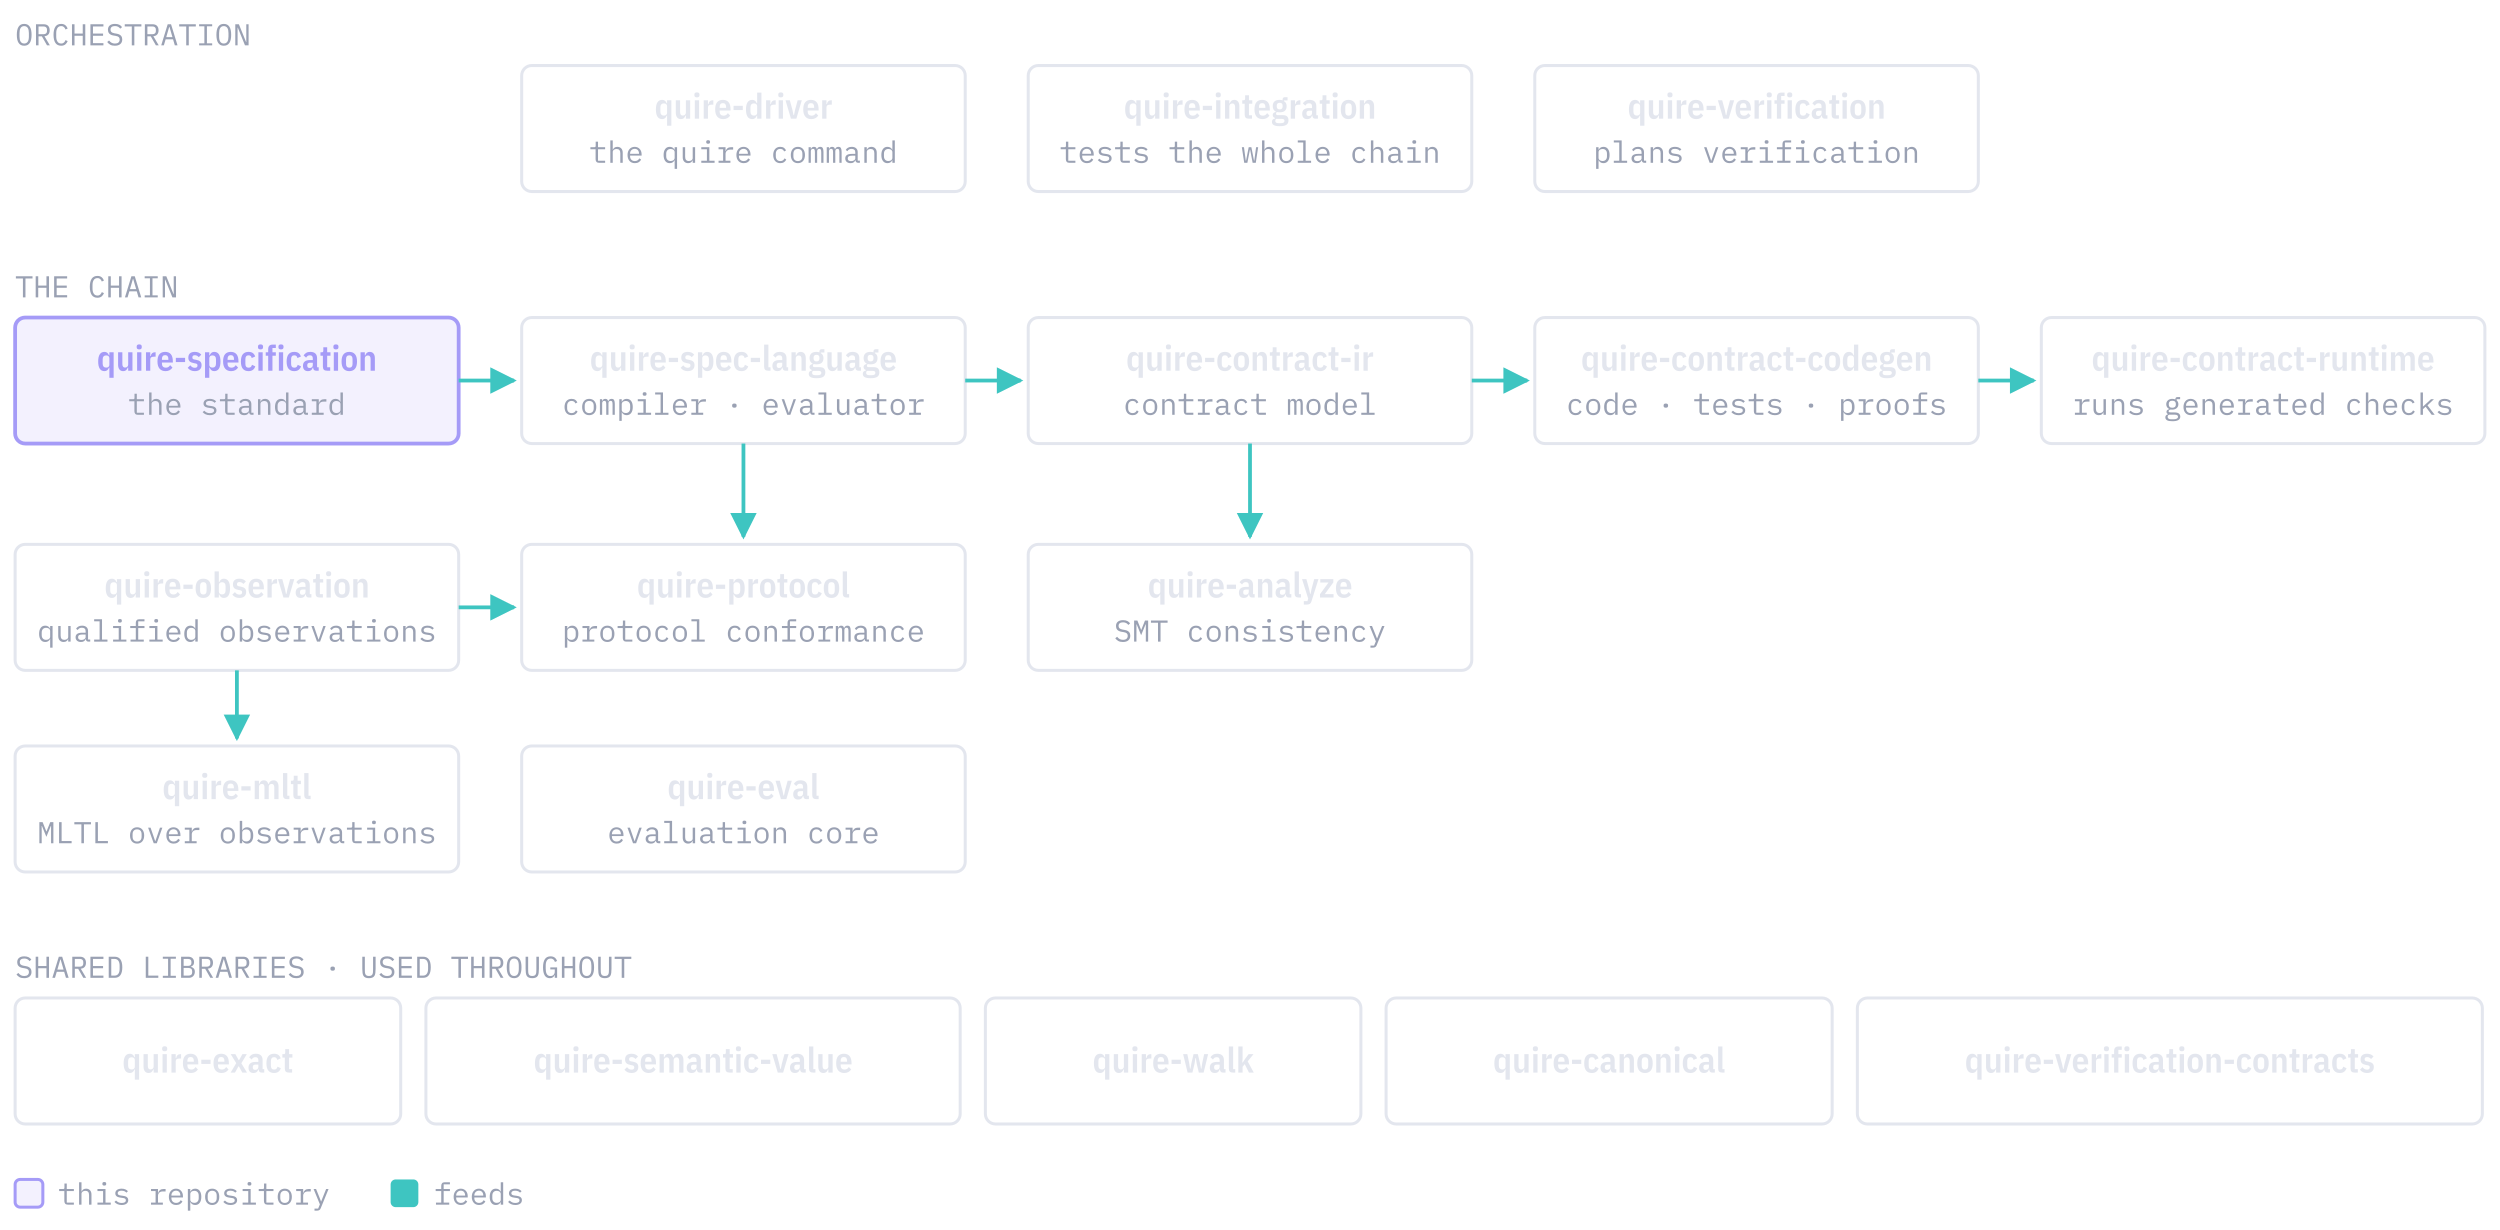
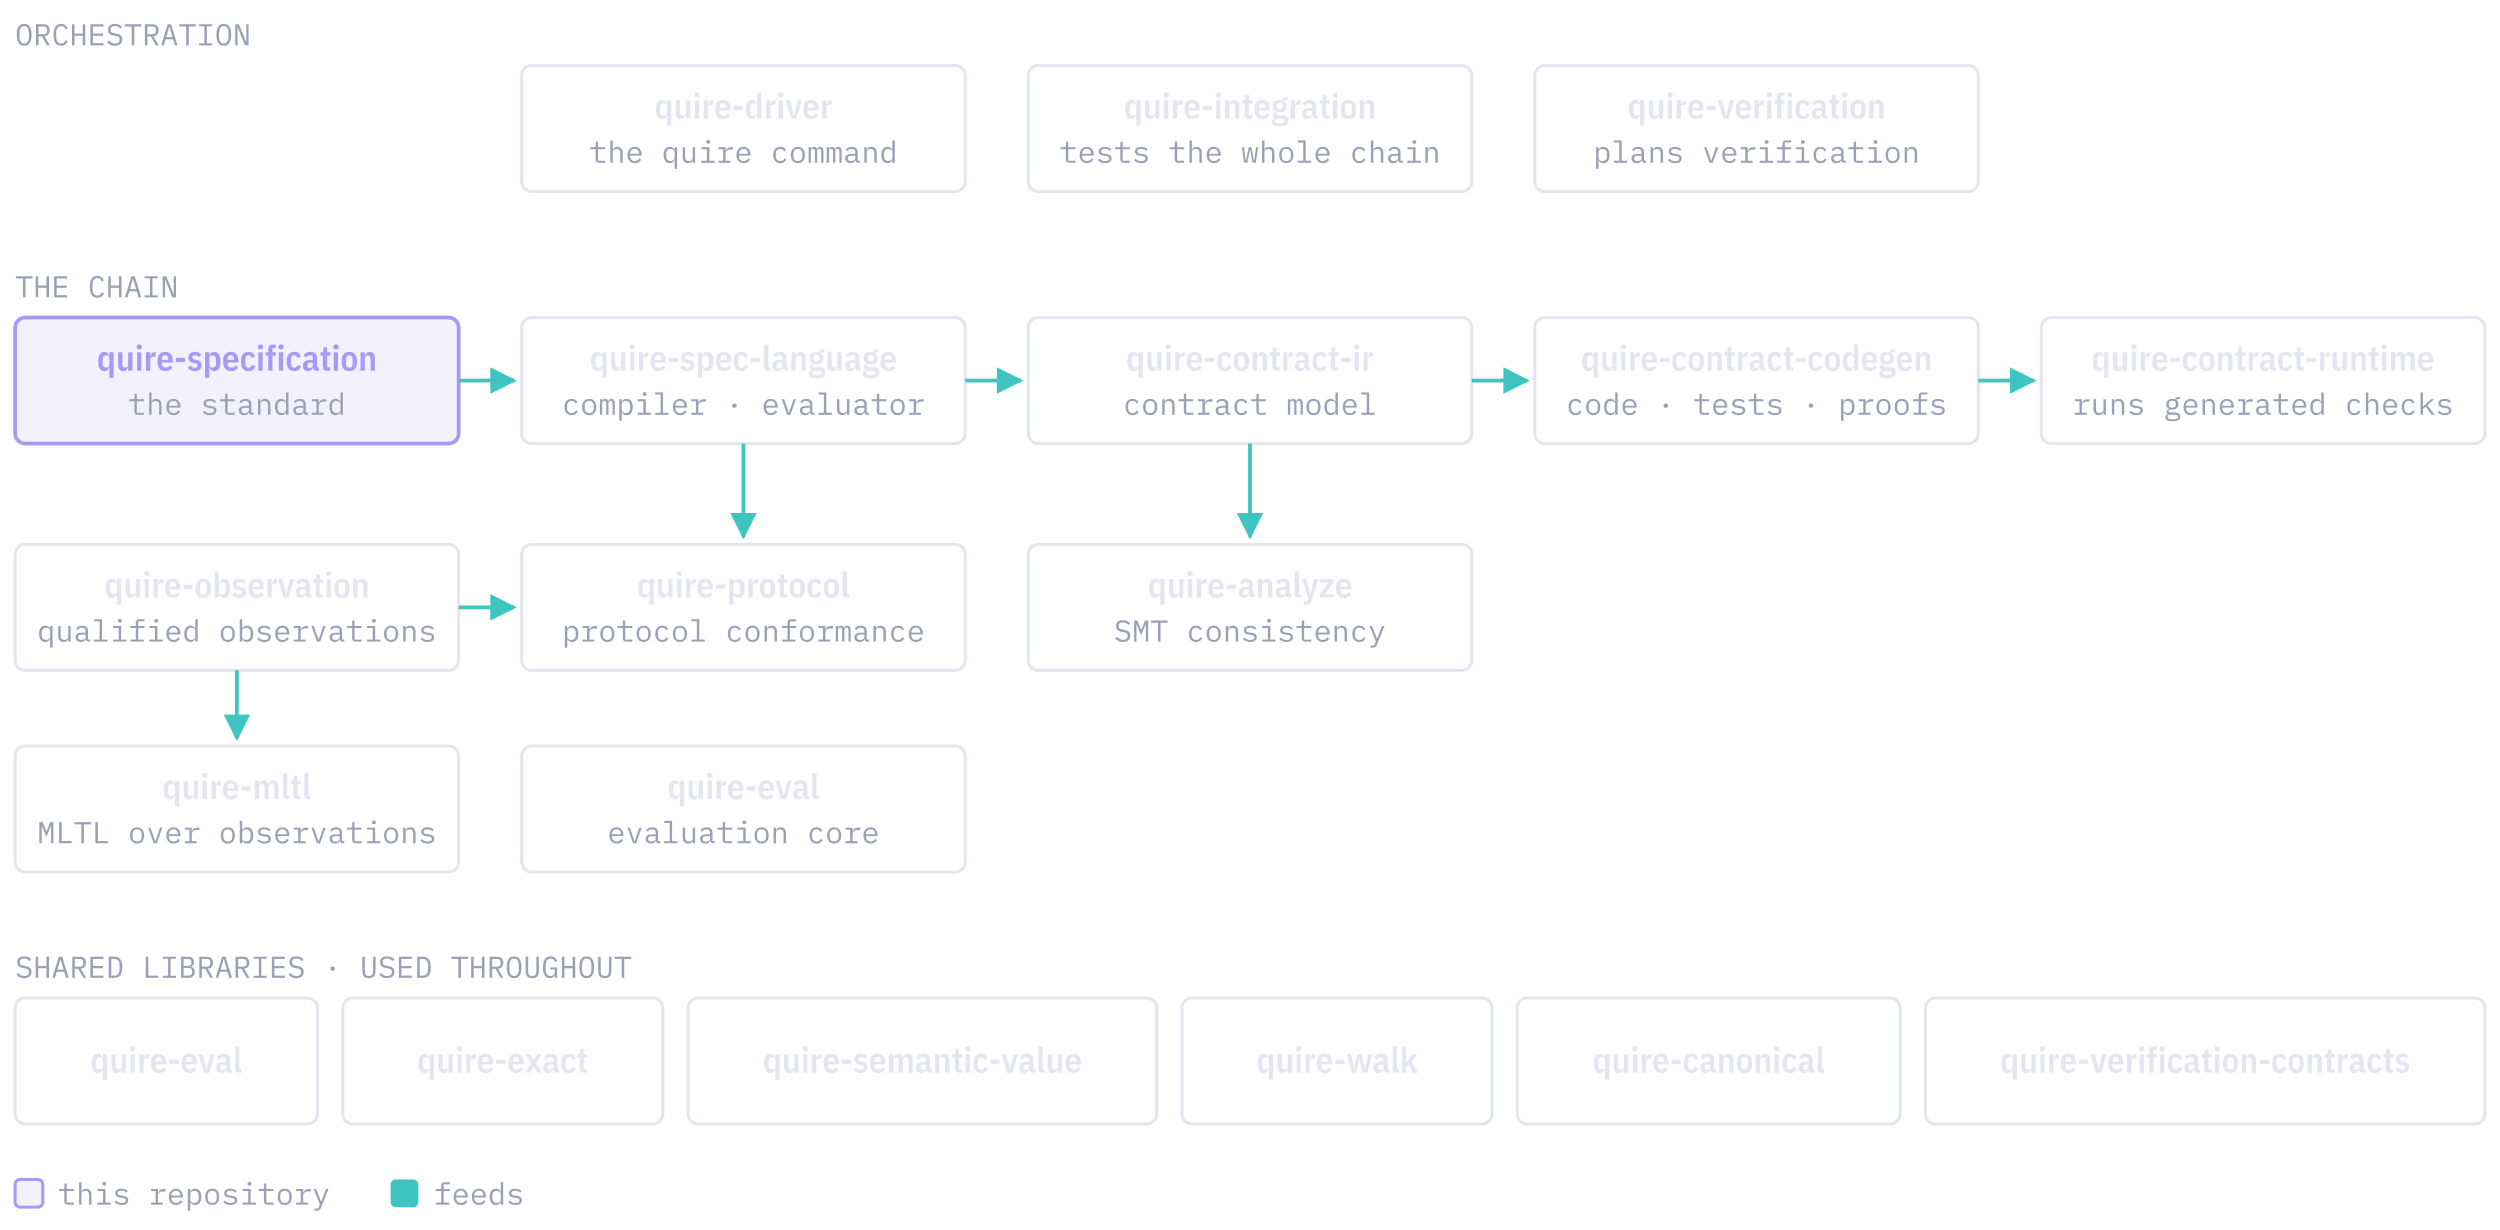
- <svg xmlns="http://www.w3.org/2000/svg" width="992" height="488" viewBox="-6 -6 992 488" role="img" aria-label="The Quire repositories. The main chain runs from the standard, quire-specification, to the compiler, quire-spec-language, then quire-contract-ir, quire-contract-codegen and quire-contract-runtime. quire-spec-language also feeds quire-protocol, and quire-contract-ir feeds quire-analyze. quire-observation feeds quire-protocol and quire-mltl. Above the chain, quire-driver runs it, quire-integration tests it and quire-verification plans verification. quire-eval evaluates checked terms. Below it, shared libraries used throughout: quire-exact, quire-semantic-value, quire-walk, quire-canonical and quire-verification-contracts.">
+ <svg xmlns="http://www.w3.org/2000/svg" width="992" height="488" viewBox="-6 -6 992 488" role="img" aria-label="The Quire repositories. The main chain runs from the standard, quire-specification, to the compiler, quire-spec-language, then quire-contract-ir, quire-contract-codegen and quire-contract-runtime. quire-spec-language also feeds quire-protocol, and quire-contract-ir feeds quire-analyze. quire-observation feeds quire-protocol and quire-mltl. Above the chain, quire-driver runs it, quire-integration tests it and quire-verification plans verification. quire-eval evaluates checked terms. Below it, shared libraries used throughout: quire-eval, quire-exact, quire-semantic-value, quire-walk, quire-canonical and quire-verification-contracts.">
  <defs>
    <path id="mono_A" d="M481 0 422 199H177L118 0H31L245 698H356L570 0ZM304 609H295L197 272H402Z" />
    <path id="mono_B" d="M88 698H325Q415 698 466 649Q517 600 517 518Q517 455 486 419Q456 383 408 368V365Q467 351 505 312Q543 274 543 201Q543 159 529 122Q515 85 490 58Q464 31 430 16Q395 0 355 0H88ZM330 73Q388 73 421 99Q454 125 454 179V220Q454 273 421 300Q388 326 330 326H172V73ZM316 395Q369 395 399 418Q429 442 429 490V529Q429 577 399 601Q369 625 316 625H172V395Z" />
    <path id="mono_C" d="M323 -12Q195 -12 132 81Q70 174 70 349Q70 524 132 617Q195 710 323 710Q371 710 406 697Q441 684 466 662Q491 640 508 612Q525 585 538 557L466 524Q457 547 445 568Q433 588 416 604Q400 619 378 628Q355 637 323 637Q240 637 200 574Q159 511 159 406V292Q159 187 200 124Q240 61 323 61Q355 61 378 70Q400 79 416 94Q433 110 445 130Q457 151 466 174L538 141Q525 112 508 85Q491 58 466 36Q441 14 406 1Q371 -12 323 -12Z" />
    <path id="mono_D" d="M95 698H290Q418 698 481 610Q544 522 544 349Q544 176 481 88Q418 0 290 0H95ZM286 73Q370 73 412 131Q455 189 455 295V403Q455 509 412 567Q370 625 286 625H179V73Z" />
    <path id="mono_E" d="M90 0V698H520V625H174V390H508V317H174V73H520V0Z" />
    <path id="mono_G" d="M444 93H439Q430 73 418 54Q406 35 388 20Q369 6 343 -3Q317 -12 281 -12Q167 -12 112 80Q56 172 56 344Q56 524 117 617Q178 710 305 710Q354 710 390 697Q426 684 452 662Q477 640 494 612Q511 585 522 557L450 524Q441 547 430 568Q418 588 402 604Q385 619 362 628Q339 637 308 637Q224 637 184 574Q145 511 145 406V298Q145 245 153 202Q161 158 180 126Q198 94 228 76Q257 59 300 59Q368 59 406 100Q444 141 444 206V278H297V345H522V0H444Z" />
    <path id="mono_H" d="M436 317H164V0H80V698H164V390H436V698H520V0H436Z" />
    <path id="mono_I" d="M84 0V67H258V631H84V698H516V631H342V67H516V0Z" />
    <path id="mono_L" d="M120 0V698H204V73H535V0Z" />
    <path id="mono_M" d="M455 350V571H447L300 212L153 571H145V350V0H68V698H176L299 390H305L428 698H532V0H455Z" />
    <path id="mono_N" d="M163 588H156V0H80V698H199L437 110H444V698H520V0H401Z" />
    <path id="mono_O" d="M300 -12Q236 -12 190 12Q144 37 114 83Q84 129 70 196Q56 263 56 349Q56 434 70 502Q84 569 114 615Q144 661 190 686Q236 710 300 710Q364 710 410 686Q456 661 486 615Q516 569 530 502Q544 434 544 349Q544 263 530 196Q516 129 486 83Q456 37 410 12Q364 -12 300 -12ZM300 61Q342 61 371 78Q400 94 419 124Q438 154 446 196Q455 239 455 292V406Q455 458 446 501Q438 544 419 574Q400 604 371 620Q342 637 300 637Q258 637 229 620Q200 604 181 574Q162 544 154 501Q145 458 145 406V292Q145 239 154 196Q162 154 181 124Q200 94 229 78Q258 61 300 61Z" />
    <path id="mono_R" d="M174 0H90V698H344Q441 698 492 645Q543 592 543 497Q543 412 499 361Q455 310 371 302L549 0H455L285 298H174ZM342 369Q395 369 424 396Q454 422 454 471V523Q454 572 424 598Q395 625 342 625H174V369Z" />
    <path id="mono_S" d="M298 -12Q204 -12 144 22Q84 57 45 111L106 161Q147 110 192 85Q238 60 301 60Q377 60 417 95Q457 130 457 193Q457 244 428 272Q399 301 327 313L249 326Q198 335 164 353Q129 371 108 396Q87 422 78 452Q69 483 69 516Q69 612 132 661Q195 710 302 710Q386 710 444 682Q501 654 536 603L477 552Q448 590 407 614Q366 638 301 638Q230 638 192 608Q154 578 154 518Q154 471 182 442Q211 412 285 399L360 386Q411 377 446 359Q481 341 502 316Q524 291 533 260Q542 229 542 195Q542 98 478 43Q415 -12 298 -12Z" />
    <path id="mono_T" d="M342 625V0H258V625H25V698H575V625Z" />
    <path id="mono_U" d="M164 698V279Q164 228 167 188Q170 148 183 120Q196 91 224 76Q251 61 300 61Q349 61 376 76Q404 91 417 120Q430 148 433 188Q436 228 436 279V698H520V299Q520 221 512 163Q505 105 482 66Q458 27 414 8Q371 -12 300 -12Q229 -12 186 8Q142 27 118 66Q95 105 88 163Q80 221 80 299V698Z" />
    <path id="mono_a" d="M495 0Q448 0 428 24Q408 48 403 84H398Q381 39 344 14Q306 -12 243 -12Q162 -12 114 30Q66 72 66 145Q66 217 118 256Q171 295 288 295H398V346Q398 403 366 432Q334 460 275 460Q223 460 190 440Q157 419 137 384L83 424Q93 444 110 463Q127 482 152 496Q177 511 209 520Q241 528 280 528Q371 528 424 482Q478 436 478 354V70H550V0ZM257 55Q288 55 314 62Q339 70 358 82Q377 95 388 112Q398 130 398 150V235H288Q216 235 183 215Q150 195 150 157V136Q150 96 178 76Q207 55 257 55Z" />
    <path id="mono_b" d="M95 740H175V432H179Q229 528 338 528Q433 528 486 457Q540 386 540 258Q540 130 486 59Q433 -12 338 -12Q229 -12 179 84H175V0H95ZM307 59Q377 59 416 102Q454 144 454 214V302Q454 372 416 414Q377 457 307 457Q280 457 256 450Q232 443 214 430Q196 416 186 396Q175 377 175 351V165Q175 139 186 120Q196 100 214 86Q232 73 256 66Q280 59 307 59Z" />
    <path id="mono_c" d="M318 -12Q262 -12 218 8Q175 27 145 62Q115 97 100 147Q84 197 84 258Q84 319 100 369Q116 419 146 454Q176 490 219 509Q262 528 317 528Q392 528 439 495Q486 462 508 409L444 375Q430 415 398 437Q365 459 317 459Q282 459 254 448Q227 436 208 415Q189 394 180 365Q170 336 170 302V214Q170 180 180 151Q189 122 208 101Q227 80 255 68Q283 57 319 57Q371 57 405 81Q439 105 459 147L516 108Q493 56 444 22Q396 -12 318 -12Z" />
    <path id="mono_d" d="M425 84H421Q371 -12 262 -12Q167 -12 114 59Q60 130 60 258Q60 386 114 457Q167 528 262 528Q371 528 421 432H425V740H505V0H425ZM293 59Q320 59 344 66Q368 73 386 86Q404 100 414 120Q425 139 425 165V351Q425 377 414 396Q404 416 386 430Q368 443 344 450Q320 457 293 457Q223 457 184 414Q146 372 146 302V214Q146 144 184 102Q223 59 293 59Z" />
    <path id="mono_e" d="M309 -12Q253 -12 208 7Q164 26 132 62Q101 97 84 146Q67 196 67 257Q67 319 84 369Q102 419 133 454Q164 490 208 509Q251 528 304 528Q356 528 398 509Q441 490 471 456Q501 423 517 377Q533 331 533 276V238H151V214Q151 180 162 151Q173 122 194 101Q214 80 244 68Q273 57 309 57Q361 57 399 81Q437 105 457 147L516 107Q493 55 440 22Q386 -12 309 -12ZM304 462Q271 462 243 450Q215 438 194 417Q174 396 162 368Q151 339 151 305V298H447V309Q447 343 436 371Q426 399 408 420Q389 440 362 451Q336 462 304 462Z" />
    <path id="mono_f" d="M83 68H257V448H73V516H257V622Q257 674 284 707Q312 740 371 740H544V672H337V516H544V448H337V68H521V0H83Z" />
    <path id="mono_g" d="M561 -59Q561 -137 496 -174Q431 -212 301 -212Q176 -212 122 -179Q67 -146 67 -84Q67 -42 89 -19Q111 4 151 15V27Q129 38 117 55Q105 72 105 98Q105 138 132 158Q158 178 198 188V192Q150 213 124 254Q97 295 97 350Q97 389 111 422Q125 455 152 478Q178 502 215 515Q252 528 297 528Q355 528 399 507V516Q399 546 413 566Q427 586 461 586H556V516H440V481Q468 457 483 424Q498 391 498 350Q498 311 484 278Q469 245 443 222Q417 198 380 185Q342 172 297 172Q284 172 272 173Q260 174 248 176Q236 174 223 170Q210 165 199 158Q188 150 181 140Q174 130 174 117Q174 94 197 86Q220 79 257 79H371Q471 79 516 42Q561 4 561 -59ZM486 -63Q486 -32 461 -14Q436 5 374 5H195Q143 -16 143 -65Q143 -99 170 -124Q197 -148 260 -148H338Q408 -148 447 -126Q486 -105 486 -63ZM297 234Q357 234 386 262Q414 290 414 336V365Q414 411 386 438Q357 466 297 466Q237 466 209 438Q181 411 181 365V336Q181 290 209 262Q237 234 297 234Z" />
    <path id="mono_h" d="M98 740H178V432H182Q190 451 202 468Q214 486 232 499Q249 512 273 520Q297 528 329 528Q410 528 459 476Q508 425 508 331V0H428V317Q428 388 397 422Q366 457 306 457Q282 457 259 451Q236 445 218 433Q200 421 189 402Q178 383 178 358V0H98Z" />
    <path id="mono_i" d="M332 630Q297 630 283 644Q269 659 269 681V697Q269 719 283 734Q297 748 332 748Q367 748 381 734Q395 719 395 697V681Q395 659 381 644Q367 630 332 630ZM106 68H292V448H106V516H372V68H546V0H106Z" />
    <path id="mono_k" d="M105 740H185V273H189L279 358L451 516H549L335 314L574 0H475L274 268L185 187V0H105Z" />
    <path id="mono_l" d="M80 68H260V672H80V740H340V68H520V0H80Z" />
    <path id="mono_m" d="M54 0V516H128V456H132Q144 486 166 507Q188 528 231 528Q276 528 298 506Q320 483 325 447H328Q342 482 368 505Q394 528 440 528Q503 528 524 484Q546 440 546 358V0H472V345Q472 411 458 436Q445 462 409 462Q377 462 357 442Q337 421 337 379V0H263V345Q263 411 250 436Q236 462 201 462Q169 462 148 442Q128 421 128 379V0Z" />
    <path id="mono_n" d="M98 0V516H178V432H182Q190 451 202 468Q214 486 232 499Q249 512 273 520Q297 528 329 528Q410 528 459 476Q508 425 508 331V0H428V317Q428 388 397 422Q366 457 306 457Q282 457 259 451Q236 445 218 433Q200 421 189 402Q178 383 178 358V0Z" />
    <path id="mono_o" d="M300 -12Q246 -12 202 7Q159 26 128 62Q98 97 82 146Q66 196 66 258Q66 319 82 369Q98 419 128 454Q159 490 202 509Q246 528 300 528Q354 528 398 509Q441 490 472 454Q502 419 518 369Q534 319 534 258Q534 196 518 146Q502 97 472 62Q441 26 398 7Q354 -12 300 -12ZM300 57Q367 57 408 97Q449 137 449 221V295Q449 379 408 419Q367 459 300 459Q233 459 192 419Q151 379 151 295V221Q151 137 192 97Q233 57 300 57Z" />
    <path id="mono_p" d="M95 516H175V432H179Q229 528 338 528Q433 528 486 457Q540 386 540 258Q540 130 486 59Q433 -12 338 -12Q229 -12 179 84H175V-200H95ZM307 59Q377 59 416 102Q454 144 454 214V302Q454 372 416 414Q377 457 307 457Q280 457 256 450Q232 443 214 430Q196 416 186 396Q175 377 175 351V165Q175 139 186 120Q196 100 214 86Q232 73 256 66Q280 59 307 59Z" />
    <path id="mono_periodcentered" d="M300 235Q259 235 242 252Q226 269 226 295V313Q226 339 242 356Q259 373 300 373Q341 373 358 356Q374 339 374 313V295Q374 269 358 252Q341 235 300 235Z" />
    <path id="mono_q" d="M425 84H421Q371 -12 262 -12Q167 -12 114 59Q60 130 60 258Q60 386 114 457Q167 528 262 528Q371 528 421 432H425V516H505V-200H425ZM293 59Q320 59 344 66Q368 73 386 86Q404 100 414 120Q425 139 425 165V351Q425 377 414 396Q404 416 386 430Q368 443 344 450Q320 457 293 457Q223 457 184 414Q146 372 146 302V214Q146 144 184 102Q223 59 293 59Z" />
    <path id="mono_r" d="M77 68H228V448H77V516H308V386H313Q329 447 374 482Q418 516 487 516H559V436H462Q393 436 350 396Q308 356 308 291V68H469V0H77Z" />
    <path id="mono_s" d="M306 -12Q225 -12 166 16Q108 43 67 89L121 136Q158 97 202 76Q246 55 308 55Q368 55 406 76Q445 98 445 144Q445 164 438 178Q430 191 417 199Q404 207 388 212Q372 216 354 219L273 231Q246 235 214 242Q183 249 157 264Q131 280 114 306Q96 332 96 374Q96 413 112 442Q127 470 155 490Q183 509 221 518Q259 528 304 528Q374 528 426 506Q477 484 514 445L462 396Q453 407 440 418Q426 430 406 440Q387 449 361 455Q335 461 301 461Q240 461 208 440Q175 419 175 379Q175 359 182 346Q190 332 203 324Q216 316 232 312Q249 307 266 304L347 292Q375 288 406 281Q437 274 463 258Q489 243 506 217Q524 191 524 149Q524 72 464 30Q405 -12 306 -12Z" />
    <path id="mono_t" d="M325 0Q266 0 238 33Q211 66 211 118V448H39V516H167Q193 516 204 526Q214 537 214 563V698H291V516H526V448H291V68H526V0Z" />
    <path id="mono_u" d="M422 84H418Q410 65 398 48Q386 30 368 17Q351 4 327 -4Q303 -12 271 -12Q190 -12 141 40Q92 91 92 185V516H172V199Q172 128 203 94Q234 59 294 59Q318 59 341 65Q364 71 382 83Q400 95 411 114Q422 132 422 158V516H502V0H422Z" />
    <path id="mono_v" d="M249 0 64 516H145L219 300L299 67H303L383 300L457 516H536L351 0Z" />
    <path id="mono_w" d="M30 516H101L160 70H169L257 516H345L433 70H442L501 516H570L491 0H387L305 432H297L213 0H109Z" />
    <path id="mono_y" d="M467 516H547L291 -113Q282 -135 271 -152Q260 -168 245 -178Q230 -189 209 -194Q188 -200 159 -200H83V-132H203L261 10L53 516H135L222 300L299 104H303L380 300Z" />
    <path id="title_a" d="M406 0Q325 0 321 89H309Q299 41 264 14Q229 -12 177 -12Q105 -12 69 28Q33 68 33 140Q33 222 84 262Q135 302 231 302H312V347Q312 393 292 415Q273 437 228 437Q191 437 166 420Q141 402 122 370L51 434Q80 479 124 506Q169 534 238 534Q433 534 433 350V97H479V0ZM223 77Q260 77 286 98Q312 120 312 158V227H239Q155 227 155 162V140Q155 107 173 92Q191 77 223 77Z" />
    <path id="title_b" d="M66 740H187V436H201Q212 480 246 507Q279 534 324 534Q416 534 460 464Q504 395 504 261Q504 127 460 58Q416 -12 324 -12Q279 -12 246 15Q212 42 201 86H187V0H66ZM278 88Q325 88 351 117Q377 146 377 199V323Q377 376 351 405Q325 434 278 434Q237 434 212 414Q187 393 187 356V166Q187 129 212 108Q237 88 278 88Z" />
    <path id="title_c" d="M251 -12Q145 -12 90 54Q34 120 34 261Q34 402 90 468Q145 534 251 534Q328 534 374 499Q419 464 439 403L340 359Q332 397 312 416Q291 436 251 436Q161 436 161 328V194Q161 86 251 86Q293 86 315 106Q337 126 348 168L442 123Q396 -12 251 -12Z" />
    <path id="title_d" d="M357 86H343Q332 42 298 15Q265 -12 220 -12Q128 -12 84 58Q40 127 40 261Q40 395 84 464Q128 534 220 534Q265 534 298 507Q332 480 343 436H357V740H478V0H357ZM266 88Q307 88 332 108Q357 129 357 166V356Q357 393 332 414Q307 434 266 434Q219 434 193 405Q167 376 167 323V199Q167 146 193 117Q219 88 266 88Z" />
    <path id="title_e" d="M263 -12Q212 -12 170 4Q127 21 97 54Q67 88 50 140Q34 191 34 261Q34 402 90 468Q147 534 252 534Q357 534 414 468Q470 402 470 261V232H161V198Q161 146 190 116Q219 86 270 86Q313 86 342 104Q372 123 393 158L459 89Q430 43 381 16Q332 -12 263 -12ZM252 441Q161 441 161 333V307H343V333Q343 441 252 441Z" />
    <path id="title_f" d="M91 425H22V522H91V603Q91 674 122 707Q154 740 220 740H308V643H212V522H308V425H212V0H91Z" />
    <path id="title_g" d="M493 -46Q493 -87 480 -118Q468 -149 439 -170Q410 -191 362 -202Q314 -212 244 -212Q182 -212 140 -204Q98 -195 72 -179Q46 -163 35 -140Q24 -117 24 -88Q24 -48 46 -25Q68 -2 109 4V23Q77 31 62 53Q46 75 46 107Q46 139 68 160Q90 182 132 190V203Q47 245 47 357Q47 442 95 488Q143 534 244 534Q289 534 326 520V539Q326 610 394 610H467V516H366V496Q403 478 422 442Q441 407 441 357Q441 272 394 226Q346 181 244 181Q203 181 168 189Q154 183 147 170Q140 157 140 141Q140 121 153 111Q166 101 196 101H329Q418 101 456 63Q493 25 493 -46ZM380 -60Q380 -33 362 -19Q344 -5 302 -5H141Q119 -24 119 -61Q119 -93 140 -110Q162 -127 216 -127H275Q332 -127 356 -110Q380 -94 380 -60ZM244 264Q327 264 327 346V369Q327 451 244 451Q161 451 161 369V346Q161 264 244 264Z" />
    <path id="title_hyphen" d="M50 245V365H312V245Z" />
    <path id="title_i" d="M126 604Q88 604 71 620Q54 637 54 665V685Q54 713 71 730Q88 746 126 746Q164 746 181 730Q198 713 198 685V665Q198 637 181 620Q164 604 126 604ZM66 522H187V0H66Z" />
    <path id="title_k" d="M66 740H187V395L179 287H193L254 383L358 522H495L332 317L504 0H368L248 239L187 163V0H66Z" />
    <path id="title_l" d="M184 0Q121 0 94 28Q66 56 66 116V740H187V97H247V0Z" />
    <path id="title_m" d="M66 0V522H187V435H201Q232 534 324 534Q422 534 451 431H463Q480 484 516 509Q551 534 602 534Q668 534 705 486Q742 439 742 351V0H621V330Q621 432 548 432Q513 432 488 410Q464 389 464 350V0H343V330Q343 384 325 408Q307 432 271 432Q236 432 212 410Q187 389 187 350V0Z" />
    <path id="title_n" d="M66 0V522H187V435H201Q232 534 326 534Q396 534 434 486Q472 439 472 351V0H351V330Q351 432 275 432Q238 432 212 410Q187 389 187 350V0Z" />
    <path id="title_o" d="M253 -12Q149 -12 92 54Q34 120 34 261Q34 402 92 468Q149 534 253 534Q357 534 414 468Q472 402 472 261Q472 120 414 54Q357 -12 253 -12ZM253 86Q345 86 345 194V328Q345 436 253 436Q161 436 161 328V194Q161 86 253 86Z" />
    <path id="title_p" d="M66 522H187V436H201Q212 480 246 507Q279 534 324 534Q416 534 460 464Q504 395 504 261Q504 127 460 58Q416 -12 324 -12Q279 -12 246 15Q212 42 201 86H187V-200H66ZM278 88Q325 88 351 117Q377 146 377 199V323Q377 376 351 405Q325 434 278 434Q237 434 212 414Q187 393 187 356V166Q187 129 212 108Q237 88 278 88Z" />
    <path id="title_q" d="M357 86H343Q332 42 298 15Q265 -12 220 -12Q128 -12 84 58Q40 127 40 261Q40 395 84 464Q128 534 220 534Q265 534 298 507Q332 480 343 436H357V522H478V-200H357ZM266 88Q307 88 332 108Q357 129 357 166V356Q357 393 332 414Q307 434 266 434Q219 434 193 405Q167 376 167 323V199Q167 146 193 117Q219 88 266 88Z" />
    <path id="title_r" d="M66 0V522H187V415H201Q210 467 238 494Q267 522 313 522H339V398H299Q242 398 214 380Q187 362 187 317V0Z" />
    <path id="title_s" d="M224 -12Q159 -12 110 12Q61 35 24 82L98 154Q123 119 154 101Q185 83 226 83Q302 83 302 147Q302 172 290 186Q277 201 247 206L198 215Q116 230 79 266Q42 302 42 371Q42 453 90 494Q138 534 226 534Q287 534 332 514Q376 494 409 455L338 384Q318 409 290 424Q261 439 226 439Q156 439 156 376Q156 350 170 336Q184 323 214 318L264 309Q346 294 382 258Q417 223 417 159Q417 78 367 33Q317 -12 224 -12Z" />
    <path id="title_t" d="M210 0Q147 0 119 28Q91 56 91 117V425H22V522H58Q84 522 94 534Q103 546 103 572V664H212V522H306V425H212V97H298V0Z" />
    <path id="title_u" d="M346 88H332Q302 -12 205 -12Q135 -12 98 36Q60 83 60 172V522H181V192Q181 89 257 89Q294 89 320 111Q346 133 346 172V522H467V0H346Z" />
    <path id="title_v" d="M162 0 8 522H130L205 244L234 103H248L277 244L352 522H469L315 0Z" />
    <path id="title_w" d="M16 522H135L186 278L211 110H223L253 278L311 522H433L492 278L522 110H534L559 278L612 522H724L597 0H461L400 254L377 409H364L340 254L279 0H143Z" />
    <path id="title_x" d="M15 0 173 267 17 522H149L242 354H255L348 522H472L318 264L478 0H345L249 176H236L138 0Z" />
    <path id="title_y" d="M353 522H474L275 -109Q258 -162 227 -181Q196 -200 140 -200H58V-103H161L182 -29L8 522H131L209 240L237 103H249L277 241Z" />
    <path id="title_z" d="M34 0V95L275 425H42V522H412V428L170 97H418V0Z" />
    <marker id="ah-model" viewBox="0 0 10 10" refX="9" refY="5" markerWidth="7" markerHeight="7" orient="auto-start-reverse">
      <path d="M0,0 L10,5 L0,10 z" fill="#3ec5c1" />
    </marker>
  </defs>
  <rect x="201" y="20" width="176" height="50" rx="4" stroke="#e3e6ee" stroke-width="1.2" fill="none" />
  <g fill="#e3e6ee" transform="translate(253.7,41.1) scale(0.014,-0.014)">
    <use href="#title_q" x="0" />
    <use href="#title_u" x="544" />
    <use href="#title_i" x="1077" />
    <use href="#title_r" x="1329" />
    <use href="#title_e" x="1686" />
    <use href="#title_hyphen" x="2191" />
    <use href="#title_d" x="2553" />
    <use href="#title_r" x="3097" />
    <use href="#title_i" x="3454" />
    <use href="#title_v" x="3706" />
    <use href="#title_e" x="4182" />
    <use href="#title_r" x="4687" />
  </g>
  <g fill="#9aa1b3" transform="translate(227.8,58.6) scale(0.012,-0.012)">
    <use href="#mono_t" x="0" />
    <use href="#mono_h" x="600" />
    <use href="#mono_e" x="1200" />
    <use href="#mono_q" x="2400" />
    <use href="#mono_u" x="3000" />
    <use href="#mono_i" x="3600" />
    <use href="#mono_r" x="4200" />
    <use href="#mono_e" x="4800" />
    <use href="#mono_c" x="6000" />
    <use href="#mono_o" x="6600" />
    <use href="#mono_m" x="7200" />
    <use href="#mono_m" x="7800" />
    <use href="#mono_a" x="8400" />
    <use href="#mono_n" x="9000" />
    <use href="#mono_d" x="9600" />
  </g>
  <rect x="402" y="20" width="176" height="50" rx="4" stroke="#e3e6ee" stroke-width="1.2" fill="none" />
  <g fill="#e3e6ee" transform="translate(439.9,41.1) scale(0.014,-0.014)">
    <use href="#title_q" x="0" />
    <use href="#title_u" x="544" />
    <use href="#title_i" x="1077" />
    <use href="#title_r" x="1329" />
    <use href="#title_e" x="1686" />
    <use href="#title_hyphen" x="2191" />
    <use href="#title_i" x="2553" />
    <use href="#title_n" x="2805" />
    <use href="#title_t" x="3337" />
    <use href="#title_e" x="3671" />
    <use href="#title_g" x="4176" />
    <use href="#title_r" x="4668" />
    <use href="#title_a" x="5025" />
    <use href="#title_t" x="5532" />
    <use href="#title_i" x="5866" />
    <use href="#title_o" x="6118" />
    <use href="#title_n" x="6624" />
  </g>
  <g fill="#9aa1b3" transform="translate(414.4,58.6) scale(0.012,-0.012)">
    <use href="#mono_t" x="0" />
    <use href="#mono_e" x="600" />
    <use href="#mono_s" x="1200" />
    <use href="#mono_t" x="1800" />
    <use href="#mono_s" x="2400" />
    <use href="#mono_t" x="3600" />
    <use href="#mono_h" x="4200" />
    <use href="#mono_e" x="4800" />
    <use href="#mono_w" x="6000" />
    <use href="#mono_h" x="6600" />
    <use href="#mono_o" x="7200" />
    <use href="#mono_l" x="7800" />
    <use href="#mono_e" x="8400" />
    <use href="#mono_c" x="9600" />
    <use href="#mono_h" x="10200" />
    <use href="#mono_a" x="10800" />
    <use href="#mono_i" x="11400" />
    <use href="#mono_n" x="12000" />
  </g>
  <rect x="603" y="20" width="176" height="50" rx="4" stroke="#e3e6ee" stroke-width="1.2" fill="none" />
  <g fill="#e3e6ee" transform="translate(639.8,41.1) scale(0.014,-0.014)">
    <use href="#title_q" x="0" />
    <use href="#title_u" x="544" />
    <use href="#title_i" x="1077" />
    <use href="#title_r" x="1329" />
    <use href="#title_e" x="1686" />
    <use href="#title_hyphen" x="2191" />
    <use href="#title_v" x="2553" />
    <use href="#title_e" x="3029" />
    <use href="#title_r" x="3534" />
    <use href="#title_i" x="3891" />
    <use href="#title_f" x="4143" />
    <use href="#title_i" x="4471" />
    <use href="#title_c" x="4723" />
    <use href="#title_a" x="5187" />
    <use href="#title_t" x="5694" />
    <use href="#title_i" x="6028" />
    <use href="#title_o" x="6280" />
    <use href="#title_n" x="6786" />
  </g>
  <g fill="#9aa1b3" transform="translate(626.2,58.6) scale(0.012,-0.012)">
    <use href="#mono_p" x="0" />
    <use href="#mono_l" x="600" />
    <use href="#mono_a" x="1200" />
    <use href="#mono_n" x="1800" />
    <use href="#mono_s" x="2400" />
    <use href="#mono_v" x="3600" />
    <use href="#mono_e" x="4200" />
    <use href="#mono_r" x="4800" />
    <use href="#mono_i" x="5400" />
    <use href="#mono_f" x="6000" />
    <use href="#mono_i" x="6600" />
    <use href="#mono_c" x="7200" />
    <use href="#mono_a" x="7800" />
    <use href="#mono_t" x="8400" />
    <use href="#mono_i" x="9000" />
    <use href="#mono_o" x="9600" />
    <use href="#mono_n" x="10200" />
  </g>
  <rect x="0" y="120" width="176" height="50" rx="4" stroke="#a59bf7" stroke-width="1.5" fill="#a59bf7" fill-opacity="0.14" />
  <g fill="#a59bf7" transform="translate(32.4,141.1) scale(0.014,-0.014)">
    <use href="#title_q" x="0" />
    <use href="#title_u" x="544" />
    <use href="#title_i" x="1077" />
    <use href="#title_r" x="1329" />
    <use href="#title_e" x="1686" />
    <use href="#title_hyphen" x="2191" />
    <use href="#title_s" x="2553" />
    <use href="#title_p" x="3002" />
    <use href="#title_e" x="3546" />
    <use href="#title_c" x="4051" />
    <use href="#title_i" x="4515" />
    <use href="#title_f" x="4767" />
    <use href="#title_i" x="5095" />
    <use href="#title_c" x="5347" />
    <use href="#title_a" x="5811" />
    <use href="#title_t" x="6318" />
    <use href="#title_i" x="6652" />
    <use href="#title_o" x="6904" />
    <use href="#title_n" x="7410" />
  </g>
  <g fill="#9aa1b3" transform="translate(44.8,158.6) scale(0.012,-0.012)">
    <use href="#mono_t" x="0" />
    <use href="#mono_h" x="600" />
    <use href="#mono_e" x="1200" />
    <use href="#mono_s" x="2400" />
    <use href="#mono_t" x="3000" />
    <use href="#mono_a" x="3600" />
    <use href="#mono_n" x="4200" />
    <use href="#mono_d" x="4800" />
    <use href="#mono_a" x="5400" />
    <use href="#mono_r" x="6000" />
    <use href="#mono_d" x="6600" />
  </g>
  <rect x="201" y="120" width="176" height="50" rx="4" stroke="#e3e6ee" stroke-width="1.2" fill="none" />
  <g fill="#e3e6ee" transform="translate(228,141.1) scale(0.014,-0.014)">
    <use href="#title_q" x="0" />
    <use href="#title_u" x="544" />
    <use href="#title_i" x="1077" />
    <use href="#title_r" x="1329" />
    <use href="#title_e" x="1686" />
    <use href="#title_hyphen" x="2191" />
    <use href="#title_s" x="2553" />
    <use href="#title_p" x="3002" />
    <use href="#title_e" x="3546" />
    <use href="#title_c" x="4051" />
    <use href="#title_hyphen" x="4515" />
    <use href="#title_l" x="4877" />
    <use href="#title_a" x="5145" />
    <use href="#title_n" x="5652" />
    <use href="#title_g" x="6184" />
    <use href="#title_u" x="6676" />
    <use href="#title_a" x="7209" />
    <use href="#title_g" x="7716" />
    <use href="#title_e" x="8208" />
  </g>
  <g fill="#9aa1b3" transform="translate(217,158.6) scale(0.012,-0.012)">
    <use href="#mono_c" x="0" />
    <use href="#mono_o" x="600" />
    <use href="#mono_m" x="1200" />
    <use href="#mono_p" x="1800" />
    <use href="#mono_i" x="2400" />
    <use href="#mono_l" x="3000" />
    <use href="#mono_e" x="3600" />
    <use href="#mono_r" x="4200" />
    <use href="#mono_periodcentered" x="5400" />
    <use href="#mono_e" x="6600" />
    <use href="#mono_v" x="7200" />
    <use href="#mono_a" x="7800" />
    <use href="#mono_l" x="8400" />
    <use href="#mono_u" x="9000" />
    <use href="#mono_a" x="9600" />
    <use href="#mono_t" x="10200" />
    <use href="#mono_o" x="10800" />
    <use href="#mono_r" x="11400" />
  </g>
  <rect x="402" y="120" width="176" height="50" rx="4" stroke="#e3e6ee" stroke-width="1.2" fill="none" />
  <g fill="#e3e6ee" transform="translate(440.8,141.1) scale(0.014,-0.014)">
    <use href="#title_q" x="0" />
    <use href="#title_u" x="544" />
    <use href="#title_i" x="1077" />
    <use href="#title_r" x="1329" />
    <use href="#title_e" x="1686" />
    <use href="#title_hyphen" x="2191" />
    <use href="#title_c" x="2553" />
    <use href="#title_o" x="3017" />
    <use href="#title_n" x="3523" />
    <use href="#title_t" x="4055" />
    <use href="#title_r" x="4389" />
    <use href="#title_a" x="4746" />
    <use href="#title_c" x="5253" />
    <use href="#title_t" x="5717" />
    <use href="#title_hyphen" x="6051" />
    <use href="#title_i" x="6413" />
    <use href="#title_r" x="6665" />
  </g>
  <g fill="#9aa1b3" transform="translate(439.6,158.6) scale(0.012,-0.012)">
    <use href="#mono_c" x="0" />
    <use href="#mono_o" x="600" />
    <use href="#mono_n" x="1200" />
    <use href="#mono_t" x="1800" />
    <use href="#mono_r" x="2400" />
    <use href="#mono_a" x="3000" />
    <use href="#mono_c" x="3600" />
    <use href="#mono_t" x="4200" />
    <use href="#mono_m" x="5400" />
    <use href="#mono_o" x="6000" />
    <use href="#mono_d" x="6600" />
    <use href="#mono_e" x="7200" />
    <use href="#mono_l" x="7800" />
  </g>
  <rect x="603" y="120" width="176" height="50" rx="4" stroke="#e3e6ee" stroke-width="1.2" fill="none" />
  <g fill="#e3e6ee" transform="translate(621.3,141.1) scale(0.014,-0.014)">
    <use href="#title_q" x="0" />
    <use href="#title_u" x="544" />
    <use href="#title_i" x="1077" />
    <use href="#title_r" x="1329" />
    <use href="#title_e" x="1686" />
    <use href="#title_hyphen" x="2191" />
    <use href="#title_c" x="2553" />
    <use href="#title_o" x="3017" />
    <use href="#title_n" x="3523" />
    <use href="#title_t" x="4055" />
    <use href="#title_r" x="4389" />
    <use href="#title_a" x="4746" />
    <use href="#title_c" x="5253" />
    <use href="#title_t" x="5717" />
    <use href="#title_hyphen" x="6051" />
    <use href="#title_c" x="6413" />
    <use href="#title_o" x="6877" />
    <use href="#title_d" x="7383" />
    <use href="#title_e" x="7927" />
    <use href="#title_g" x="8432" />
    <use href="#title_e" x="8924" />
    <use href="#title_n" x="9429" />
  </g>
  <g fill="#9aa1b3" transform="translate(615.4,158.6) scale(0.012,-0.012)">
    <use href="#mono_c" x="0" />
    <use href="#mono_o" x="600" />
    <use href="#mono_d" x="1200" />
    <use href="#mono_e" x="1800" />
    <use href="#mono_periodcentered" x="3000" />
    <use href="#mono_t" x="4200" />
    <use href="#mono_e" x="4800" />
    <use href="#mono_s" x="5400" />
    <use href="#mono_t" x="6000" />
    <use href="#mono_s" x="6600" />
    <use href="#mono_periodcentered" x="7800" />
    <use href="#mono_p" x="9000" />
    <use href="#mono_r" x="9600" />
    <use href="#mono_o" x="10200" />
    <use href="#mono_o" x="10800" />
    <use href="#mono_f" x="11400" />
    <use href="#mono_s" x="12000" />
  </g>
  <rect x="804" y="120" width="176" height="50" rx="4" stroke="#e3e6ee" stroke-width="1.2" fill="none" />
  <g fill="#e3e6ee" transform="translate(823.9,141.1) scale(0.014,-0.014)">
    <use href="#title_q" x="0" />
    <use href="#title_u" x="544" />
    <use href="#title_i" x="1077" />
    <use href="#title_r" x="1329" />
    <use href="#title_e" x="1686" />
    <use href="#title_hyphen" x="2191" />
    <use href="#title_c" x="2553" />
    <use href="#title_o" x="3017" />
    <use href="#title_n" x="3523" />
    <use href="#title_t" x="4055" />
    <use href="#title_r" x="4389" />
    <use href="#title_a" x="4746" />
    <use href="#title_c" x="5253" />
    <use href="#title_t" x="5717" />
    <use href="#title_hyphen" x="6051" />
    <use href="#title_r" x="6413" />
    <use href="#title_u" x="6770" />
    <use href="#title_n" x="7303" />
    <use href="#title_t" x="7835" />
    <use href="#title_i" x="8169" />
    <use href="#title_m" x="8421" />
    <use href="#title_e" x="9223" />
  </g>
  <g fill="#9aa1b3" transform="translate(816.4,158.6) scale(0.012,-0.012)">
    <use href="#mono_r" x="0" />
    <use href="#mono_u" x="600" />
    <use href="#mono_n" x="1200" />
    <use href="#mono_s" x="1800" />
    <use href="#mono_g" x="3000" />
    <use href="#mono_e" x="3600" />
    <use href="#mono_n" x="4200" />
    <use href="#mono_e" x="4800" />
    <use href="#mono_r" x="5400" />
    <use href="#mono_a" x="6000" />
    <use href="#mono_t" x="6600" />
    <use href="#mono_e" x="7200" />
    <use href="#mono_d" x="7800" />
    <use href="#mono_c" x="9000" />
    <use href="#mono_h" x="9600" />
    <use href="#mono_e" x="10200" />
    <use href="#mono_c" x="10800" />
    <use href="#mono_k" x="11400" />
    <use href="#mono_s" x="12000" />
  </g>
  <rect x="0" y="210" width="176" height="50" rx="4" stroke="#e3e6ee" stroke-width="1.2" fill="none" />
  <g fill="#e3e6ee" transform="translate(35.4,231.1) scale(0.014,-0.014)">
    <use href="#title_q" x="0" />
    <use href="#title_u" x="544" />
    <use href="#title_i" x="1077" />
    <use href="#title_r" x="1329" />
    <use href="#title_e" x="1686" />
    <use href="#title_hyphen" x="2191" />
    <use href="#title_o" x="2553" />
    <use href="#title_b" x="3059" />
    <use href="#title_s" x="3603" />
    <use href="#title_e" x="4052" />
    <use href="#title_r" x="4557" />
    <use href="#title_v" x="4914" />
    <use href="#title_a" x="5390" />
    <use href="#title_t" x="5897" />
    <use href="#title_i" x="6231" />
    <use href="#title_o" x="6483" />
    <use href="#title_n" x="6989" />
  </g>
  <g fill="#9aa1b3" transform="translate(8.8,248.6) scale(0.012,-0.012)">
    <use href="#mono_q" x="0" />
    <use href="#mono_u" x="600" />
    <use href="#mono_a" x="1200" />
    <use href="#mono_l" x="1800" />
    <use href="#mono_i" x="2400" />
    <use href="#mono_f" x="3000" />
    <use href="#mono_i" x="3600" />
    <use href="#mono_e" x="4200" />
    <use href="#mono_d" x="4800" />
    <use href="#mono_o" x="6000" />
    <use href="#mono_b" x="6600" />
    <use href="#mono_s" x="7200" />
    <use href="#mono_e" x="7800" />
    <use href="#mono_r" x="8400" />
    <use href="#mono_v" x="9000" />
    <use href="#mono_a" x="9600" />
    <use href="#mono_t" x="10200" />
    <use href="#mono_i" x="10800" />
    <use href="#mono_o" x="11400" />
    <use href="#mono_n" x="12000" />
    <use href="#mono_s" x="12600" />
  </g>
  <rect x="201" y="210" width="176" height="50" rx="4" stroke="#e3e6ee" stroke-width="1.2" fill="none" />
  <g fill="#e3e6ee" transform="translate(246.7,231.1) scale(0.014,-0.014)">
    <use href="#title_q" x="0" />
    <use href="#title_u" x="544" />
    <use href="#title_i" x="1077" />
    <use href="#title_r" x="1329" />
    <use href="#title_e" x="1686" />
    <use href="#title_hyphen" x="2191" />
    <use href="#title_p" x="2553" />
    <use href="#title_r" x="3097" />
    <use href="#title_o" x="3454" />
    <use href="#title_t" x="3960" />
    <use href="#title_o" x="4294" />
    <use href="#title_c" x="4800" />
    <use href="#title_o" x="5264" />
    <use href="#title_l" x="5770" />
  </g>
  <g fill="#9aa1b3" transform="translate(217,248.6) scale(0.012,-0.012)">
    <use href="#mono_p" x="0" />
    <use href="#mono_r" x="600" />
    <use href="#mono_o" x="1200" />
    <use href="#mono_t" x="1800" />
    <use href="#mono_o" x="2400" />
    <use href="#mono_c" x="3000" />
    <use href="#mono_o" x="3600" />
    <use href="#mono_l" x="4200" />
    <use href="#mono_c" x="5400" />
    <use href="#mono_o" x="6000" />
    <use href="#mono_n" x="6600" />
    <use href="#mono_f" x="7200" />
    <use href="#mono_o" x="7800" />
    <use href="#mono_r" x="8400" />
    <use href="#mono_m" x="9000" />
    <use href="#mono_a" x="9600" />
    <use href="#mono_n" x="10200" />
    <use href="#mono_c" x="10800" />
    <use href="#mono_e" x="11400" />
  </g>
  <rect x="402" y="210" width="176" height="50" rx="4" stroke="#e3e6ee" stroke-width="1.2" fill="none" />
  <g fill="#e3e6ee" transform="translate(449.4,231.1) scale(0.014,-0.014)">
    <use href="#title_q" x="0" />
    <use href="#title_u" x="544" />
    <use href="#title_i" x="1077" />
    <use href="#title_r" x="1329" />
    <use href="#title_e" x="1686" />
    <use href="#title_hyphen" x="2191" />
    <use href="#title_a" x="2553" />
    <use href="#title_n" x="3060" />
    <use href="#title_a" x="3592" />
    <use href="#title_l" x="4099" />
    <use href="#title_y" x="4367" />
    <use href="#title_z" x="4850" />
    <use href="#title_e" x="5302" />
  </g>
  <g fill="#9aa1b3" transform="translate(436,248.6) scale(0.012,-0.012)">
    <use href="#mono_S" x="0" />
    <use href="#mono_M" x="600" />
    <use href="#mono_T" x="1200" />
    <use href="#mono_c" x="2400" />
    <use href="#mono_o" x="3000" />
    <use href="#mono_n" x="3600" />
    <use href="#mono_s" x="4200" />
    <use href="#mono_i" x="4800" />
    <use href="#mono_s" x="5400" />
    <use href="#mono_t" x="6000" />
    <use href="#mono_e" x="6600" />
    <use href="#mono_n" x="7200" />
    <use href="#mono_c" x="7800" />
    <use href="#mono_y" x="8400" />
  </g>
  <rect x="0" y="290" width="176" height="50" rx="4" stroke="#e3e6ee" stroke-width="1.2" fill="none" />
  <g fill="#e3e6ee" transform="translate(58.4,311.1) scale(0.014,-0.014)">
    <use href="#title_q" x="0" />
    <use href="#title_u" x="544" />
    <use href="#title_i" x="1077" />
    <use href="#title_r" x="1329" />
    <use href="#title_e" x="1686" />
    <use href="#title_hyphen" x="2191" />
    <use href="#title_m" x="2553" />
    <use href="#title_l" x="3355" />
    <use href="#title_t" x="3623" />
    <use href="#title_l" x="3957" />
  </g>
  <g fill="#9aa1b3" transform="translate(8.8,328.6) scale(0.012,-0.012)">
    <use href="#mono_M" x="0" />
    <use href="#mono_L" x="600" />
    <use href="#mono_T" x="1200" />
    <use href="#mono_L" x="1800" />
    <use href="#mono_o" x="3000" />
    <use href="#mono_v" x="3600" />
    <use href="#mono_e" x="4200" />
    <use href="#mono_r" x="4800" />
    <use href="#mono_o" x="6000" />
    <use href="#mono_b" x="6600" />
    <use href="#mono_s" x="7200" />
    <use href="#mono_e" x="7800" />
    <use href="#mono_r" x="8400" />
    <use href="#mono_v" x="9000" />
    <use href="#mono_a" x="9600" />
    <use href="#mono_t" x="10200" />
    <use href="#mono_i" x="10800" />
    <use href="#mono_o" x="11400" />
    <use href="#mono_n" x="12000" />
    <use href="#mono_s" x="12600" />
  </g>
  <rect x="201" y="290" width="176" height="50" rx="4" stroke="#e3e6ee" stroke-width="1.2" fill="none" />
  <g fill="#e3e6ee" transform="translate(258.8,311.1) scale(0.014,-0.014)">
    <use href="#title_q" x="0" />
    <use href="#title_u" x="544" />
    <use href="#title_i" x="1077" />
    <use href="#title_r" x="1329" />
    <use href="#title_e" x="1686" />
    <use href="#title_hyphen" x="2191" />
    <use href="#title_e" x="2553" />
    <use href="#title_v" x="3058" />
    <use href="#title_a" x="3534" />
    <use href="#title_l" x="4041" />
  </g>
  <g fill="#9aa1b3" transform="translate(235,328.6) scale(0.012,-0.012)">
    <use href="#mono_e" x="0" />
    <use href="#mono_v" x="600" />
    <use href="#mono_a" x="1200" />
    <use href="#mono_l" x="1800" />
    <use href="#mono_u" x="2400" />
    <use href="#mono_a" x="3000" />
    <use href="#mono_t" x="3600" />
    <use href="#mono_i" x="4200" />
    <use href="#mono_o" x="4800" />
    <use href="#mono_n" x="5400" />
    <use href="#mono_c" x="6600" />
    <use href="#mono_o" x="7200" />
    <use href="#mono_r" x="7800" />
    <use href="#mono_e" x="8400" />
  </g>
  <path d="M176,145 L198,145" fill="none" stroke="#3ec5c1" stroke-width="1.5" marker-end="url(#ah-model)" />
  <path d="M377,145 L399,145" fill="none" stroke="#3ec5c1" stroke-width="1.5" marker-end="url(#ah-model)" />
  <path d="M578,145 L600,145" fill="none" stroke="#3ec5c1" stroke-width="1.5" marker-end="url(#ah-model)" />
  <path d="M779,145 L801,145" fill="none" stroke="#3ec5c1" stroke-width="1.5" marker-end="url(#ah-model)" />
  <path d="M289,170 L289,207" fill="none" stroke="#3ec5c1" stroke-width="1.5" marker-end="url(#ah-model)" />
  <path d="M490,170 L490,207" fill="none" stroke="#3ec5c1" stroke-width="1.5" marker-end="url(#ah-model)" />
  <path d="M176,235 L198,235" fill="none" stroke="#3ec5c1" stroke-width="1.5" marker-end="url(#ah-model)" />
  <path d="M88,260 L88,287" fill="none" stroke="#3ec5c1" stroke-width="1.5" marker-end="url(#ah-model)" />
  <g fill="#9aa1b3" transform="translate(0,12) scale(0.012,-0.012)">
    <use href="#mono_O" x="0" />
    <use href="#mono_R" x="600" />
    <use href="#mono_C" x="1200" />
    <use href="#mono_H" x="1800" />
    <use href="#mono_E" x="2400" />
    <use href="#mono_S" x="3000" />
    <use href="#mono_T" x="3600" />
    <use href="#mono_R" x="4200" />
    <use href="#mono_A" x="4800" />
    <use href="#mono_T" x="5400" />
    <use href="#mono_I" x="6000" />
    <use href="#mono_O" x="6600" />
    <use href="#mono_N" x="7200" />
  </g>
  <g fill="#9aa1b3" transform="translate(0,112) scale(0.012,-0.012)">
    <use href="#mono_T" x="0" />
    <use href="#mono_H" x="600" />
    <use href="#mono_E" x="1200" />
    <use href="#mono_C" x="2400" />
    <use href="#mono_H" x="3000" />
    <use href="#mono_A" x="3600" />
    <use href="#mono_I" x="4200" />
    <use href="#mono_N" x="4800" />
  </g>
  <g fill="#9aa1b3" transform="translate(0,382) scale(0.012,-0.012)">
    <use href="#mono_S" x="0" />
    <use href="#mono_H" x="600" />
    <use href="#mono_A" x="1200" />
    <use href="#mono_R" x="1800" />
    <use href="#mono_E" x="2400" />
    <use href="#mono_D" x="3000" />
    <use href="#mono_L" x="4200" />
    <use href="#mono_I" x="4800" />
    <use href="#mono_B" x="5400" />
    <use href="#mono_R" x="6000" />
    <use href="#mono_A" x="6600" />
    <use href="#mono_R" x="7200" />
    <use href="#mono_I" x="7800" />
    <use href="#mono_E" x="8400" />
    <use href="#mono_S" x="9000" />
    <use href="#mono_periodcentered" x="10200" />
    <use href="#mono_U" x="11400" />
    <use href="#mono_S" x="12000" />
    <use href="#mono_E" x="12600" />
    <use href="#mono_D" x="13200" />
    <use href="#mono_T" x="14400" />
    <use href="#mono_H" x="15000" />
    <use href="#mono_R" x="15600" />
    <use href="#mono_O" x="16200" />
    <use href="#mono_U" x="16800" />
    <use href="#mono_G" x="17400" />
    <use href="#mono_H" x="18000" />
    <use href="#mono_O" x="18600" />
    <use href="#mono_U" x="19200" />
    <use href="#mono_T" x="19800" />
  </g>
-   <rect x="0" y="390" width="153" height="50" rx="4" stroke="#e3e6ee" stroke-width="1.2" fill="none" />
-   <g fill="#e3e6ee" transform="translate(42.5,419.6) scale(0.014,-0.014)">
+   <rect x="0" y="390" width="120" height="50" rx="4" stroke="#e3e6ee" stroke-width="1.2" fill="none" />
+   <g fill="#e3e6ee" transform="translate(29.8,419.6) scale(0.014,-0.014)">
+     <use href="#title_q" x="0" />
+     <use href="#title_u" x="544" />
+     <use href="#title_i" x="1077" />
+     <use href="#title_r" x="1329" />
+     <use href="#title_e" x="1686" />
+     <use href="#title_hyphen" x="2191" />
+     <use href="#title_e" x="2553" />
+     <use href="#title_v" x="3058" />
+     <use href="#title_a" x="3534" />
+     <use href="#title_l" x="4041" />
+   </g>
+   <rect x="130" y="390" width="127" height="50" rx="4" stroke="#e3e6ee" stroke-width="1.2" fill="none" />
+   <g fill="#e3e6ee" transform="translate(159.5,419.6) scale(0.014,-0.014)">
    <use href="#title_q" x="0" />
    <use href="#title_u" x="544" />
    <use href="#title_i" x="1077" />
    <use href="#title_r" x="1329" />
    <use href="#title_e" x="1686" />
    <use href="#title_hyphen" x="2191" />
    <use href="#title_e" x="2553" />
    <use href="#title_x" x="3058" />
    <use href="#title_a" x="3546" />
    <use href="#title_c" x="4053" />
    <use href="#title_t" x="4517" />
  </g>
-   <rect x="163" y="390" width="212" height="50" rx="4" stroke="#e3e6ee" stroke-width="1.2" fill="none" />
-   <g fill="#e3e6ee" transform="translate(205.7,419.6) scale(0.014,-0.014)">
+   <rect x="267" y="390" width="186" height="50" rx="4" stroke="#e3e6ee" stroke-width="1.2" fill="none" />
+   <g fill="#e3e6ee" transform="translate(296.7,419.6) scale(0.014,-0.014)">
    <use href="#title_q" x="0" />
    <use href="#title_u" x="544" />
    <use href="#title_i" x="1077" />
    <use href="#title_r" x="1329" />
    <use href="#title_e" x="1686" />
    <use href="#title_hyphen" x="2191" />
    <use href="#title_s" x="2553" />
    <use href="#title_e" x="3002" />
    <use href="#title_m" x="3507" />
    <use href="#title_a" x="4309" />
    <use href="#title_n" x="4816" />
    <use href="#title_t" x="5348" />
    <use href="#title_i" x="5682" />
    <use href="#title_c" x="5934" />
    <use href="#title_hyphen" x="6398" />
    <use href="#title_v" x="6760" />
    <use href="#title_a" x="7236" />
    <use href="#title_l" x="7743" />
    <use href="#title_u" x="8011" />
    <use href="#title_e" x="8544" />
  </g>
-   <rect x="385" y="390" width="149" height="50" rx="4" stroke="#e3e6ee" stroke-width="1.2" fill="none" />
-   <g fill="#e3e6ee" transform="translate(427.5,419.6) scale(0.014,-0.014)">
+   <rect x="463" y="390" width="123" height="50" rx="4" stroke="#e3e6ee" stroke-width="1.2" fill="none" />
+   <g fill="#e3e6ee" transform="translate(492.5,419.6) scale(0.014,-0.014)">
    <use href="#title_q" x="0" />
    <use href="#title_u" x="544" />
    <use href="#title_i" x="1077" />
    <use href="#title_r" x="1329" />
    <use href="#title_e" x="1686" />
    <use href="#title_hyphen" x="2191" />
    <use href="#title_w" x="2553" />
    <use href="#title_a" x="3292" />
    <use href="#title_l" x="3799" />
    <use href="#title_k" x="4067" />
  </g>
-   <rect x="544" y="390" width="177" height="50" rx="4" stroke="#e3e6ee" stroke-width="1.2" fill="none" />
-   <g fill="#e3e6ee" transform="translate(586.4,419.6) scale(0.014,-0.014)">
+   <rect x="596" y="390" width="152" height="50" rx="4" stroke="#e3e6ee" stroke-width="1.2" fill="none" />
+   <g fill="#e3e6ee" transform="translate(625.9,419.6) scale(0.014,-0.014)">
    <use href="#title_q" x="0" />
    <use href="#title_u" x="544" />
    <use href="#title_i" x="1077" />
    <use href="#title_r" x="1329" />
    <use href="#title_e" x="1686" />
    <use href="#title_hyphen" x="2191" />
    <use href="#title_c" x="2553" />
    <use href="#title_a" x="3017" />
    <use href="#title_n" x="3524" />
    <use href="#title_o" x="4056" />
    <use href="#title_n" x="4562" />
    <use href="#title_i" x="5094" />
    <use href="#title_c" x="5346" />
    <use href="#title_a" x="5810" />
    <use href="#title_l" x="6317" />
  </g>
-   <rect x="731" y="390" width="248" height="50" rx="4" stroke="#e3e6ee" stroke-width="1.2" fill="none" />
-   <g fill="#e3e6ee" transform="translate(773.6,419.6) scale(0.014,-0.014)">
+   <rect x="758" y="390" width="222" height="50" rx="4" stroke="#e3e6ee" stroke-width="1.2" fill="none" />
+   <g fill="#e3e6ee" transform="translate(787.6,419.6) scale(0.014,-0.014)">
    <use href="#title_q" x="0" />
    <use href="#title_u" x="544" />
    <use href="#title_i" x="1077" />
    <use href="#title_r" x="1329" />
    <use href="#title_e" x="1686" />
    <use href="#title_hyphen" x="2191" />
    <use href="#title_v" x="2553" />
    <use href="#title_e" x="3029" />
    <use href="#title_r" x="3534" />
    <use href="#title_i" x="3891" />
    <use href="#title_f" x="4143" />
    <use href="#title_i" x="4471" />
    <use href="#title_c" x="4723" />
    <use href="#title_a" x="5187" />
    <use href="#title_t" x="5694" />
    <use href="#title_i" x="6028" />
    <use href="#title_o" x="6280" />
    <use href="#title_n" x="6786" />
    <use href="#title_hyphen" x="7318" />
    <use href="#title_c" x="7680" />
    <use href="#title_o" x="8144" />
    <use href="#title_n" x="8650" />
    <use href="#title_t" x="9182" />
    <use href="#title_r" x="9516" />
    <use href="#title_a" x="9873" />
    <use href="#title_c" x="10380" />
    <use href="#title_t" x="10844" />
    <use href="#title_s" x="11178" />
  </g>
  <rect x="0" y="462" width="11" height="11" rx="2" stroke="#a59bf7" stroke-width="1.2" fill="#a59bf7" fill-opacity="0.14" />
  <g fill="#9aa1b3" transform="translate(17,472) scale(0.012,-0.012)">
    <use href="#mono_t" x="0" />
    <use href="#mono_h" x="600" />
    <use href="#mono_i" x="1200" />
    <use href="#mono_s" x="1800" />
    <use href="#mono_r" x="3000" />
    <use href="#mono_e" x="3600" />
    <use href="#mono_p" x="4200" />
    <use href="#mono_o" x="4800" />
    <use href="#mono_s" x="5400" />
    <use href="#mono_i" x="6000" />
    <use href="#mono_t" x="6600" />
    <use href="#mono_o" x="7200" />
    <use href="#mono_r" x="7800" />
    <use href="#mono_y" x="8400" />
  </g>
  <rect x="149" y="462" width="11" height="11" rx="2" fill="#3ec5c1" fill-opacity="1" />
  <g fill="#9aa1b3" transform="translate(166,472) scale(0.012,-0.012)">
    <use href="#mono_f" x="0" />
    <use href="#mono_e" x="600" />
    <use href="#mono_e" x="1200" />
    <use href="#mono_d" x="1800" />
    <use href="#mono_s" x="2400" />
  </g>
</svg>
